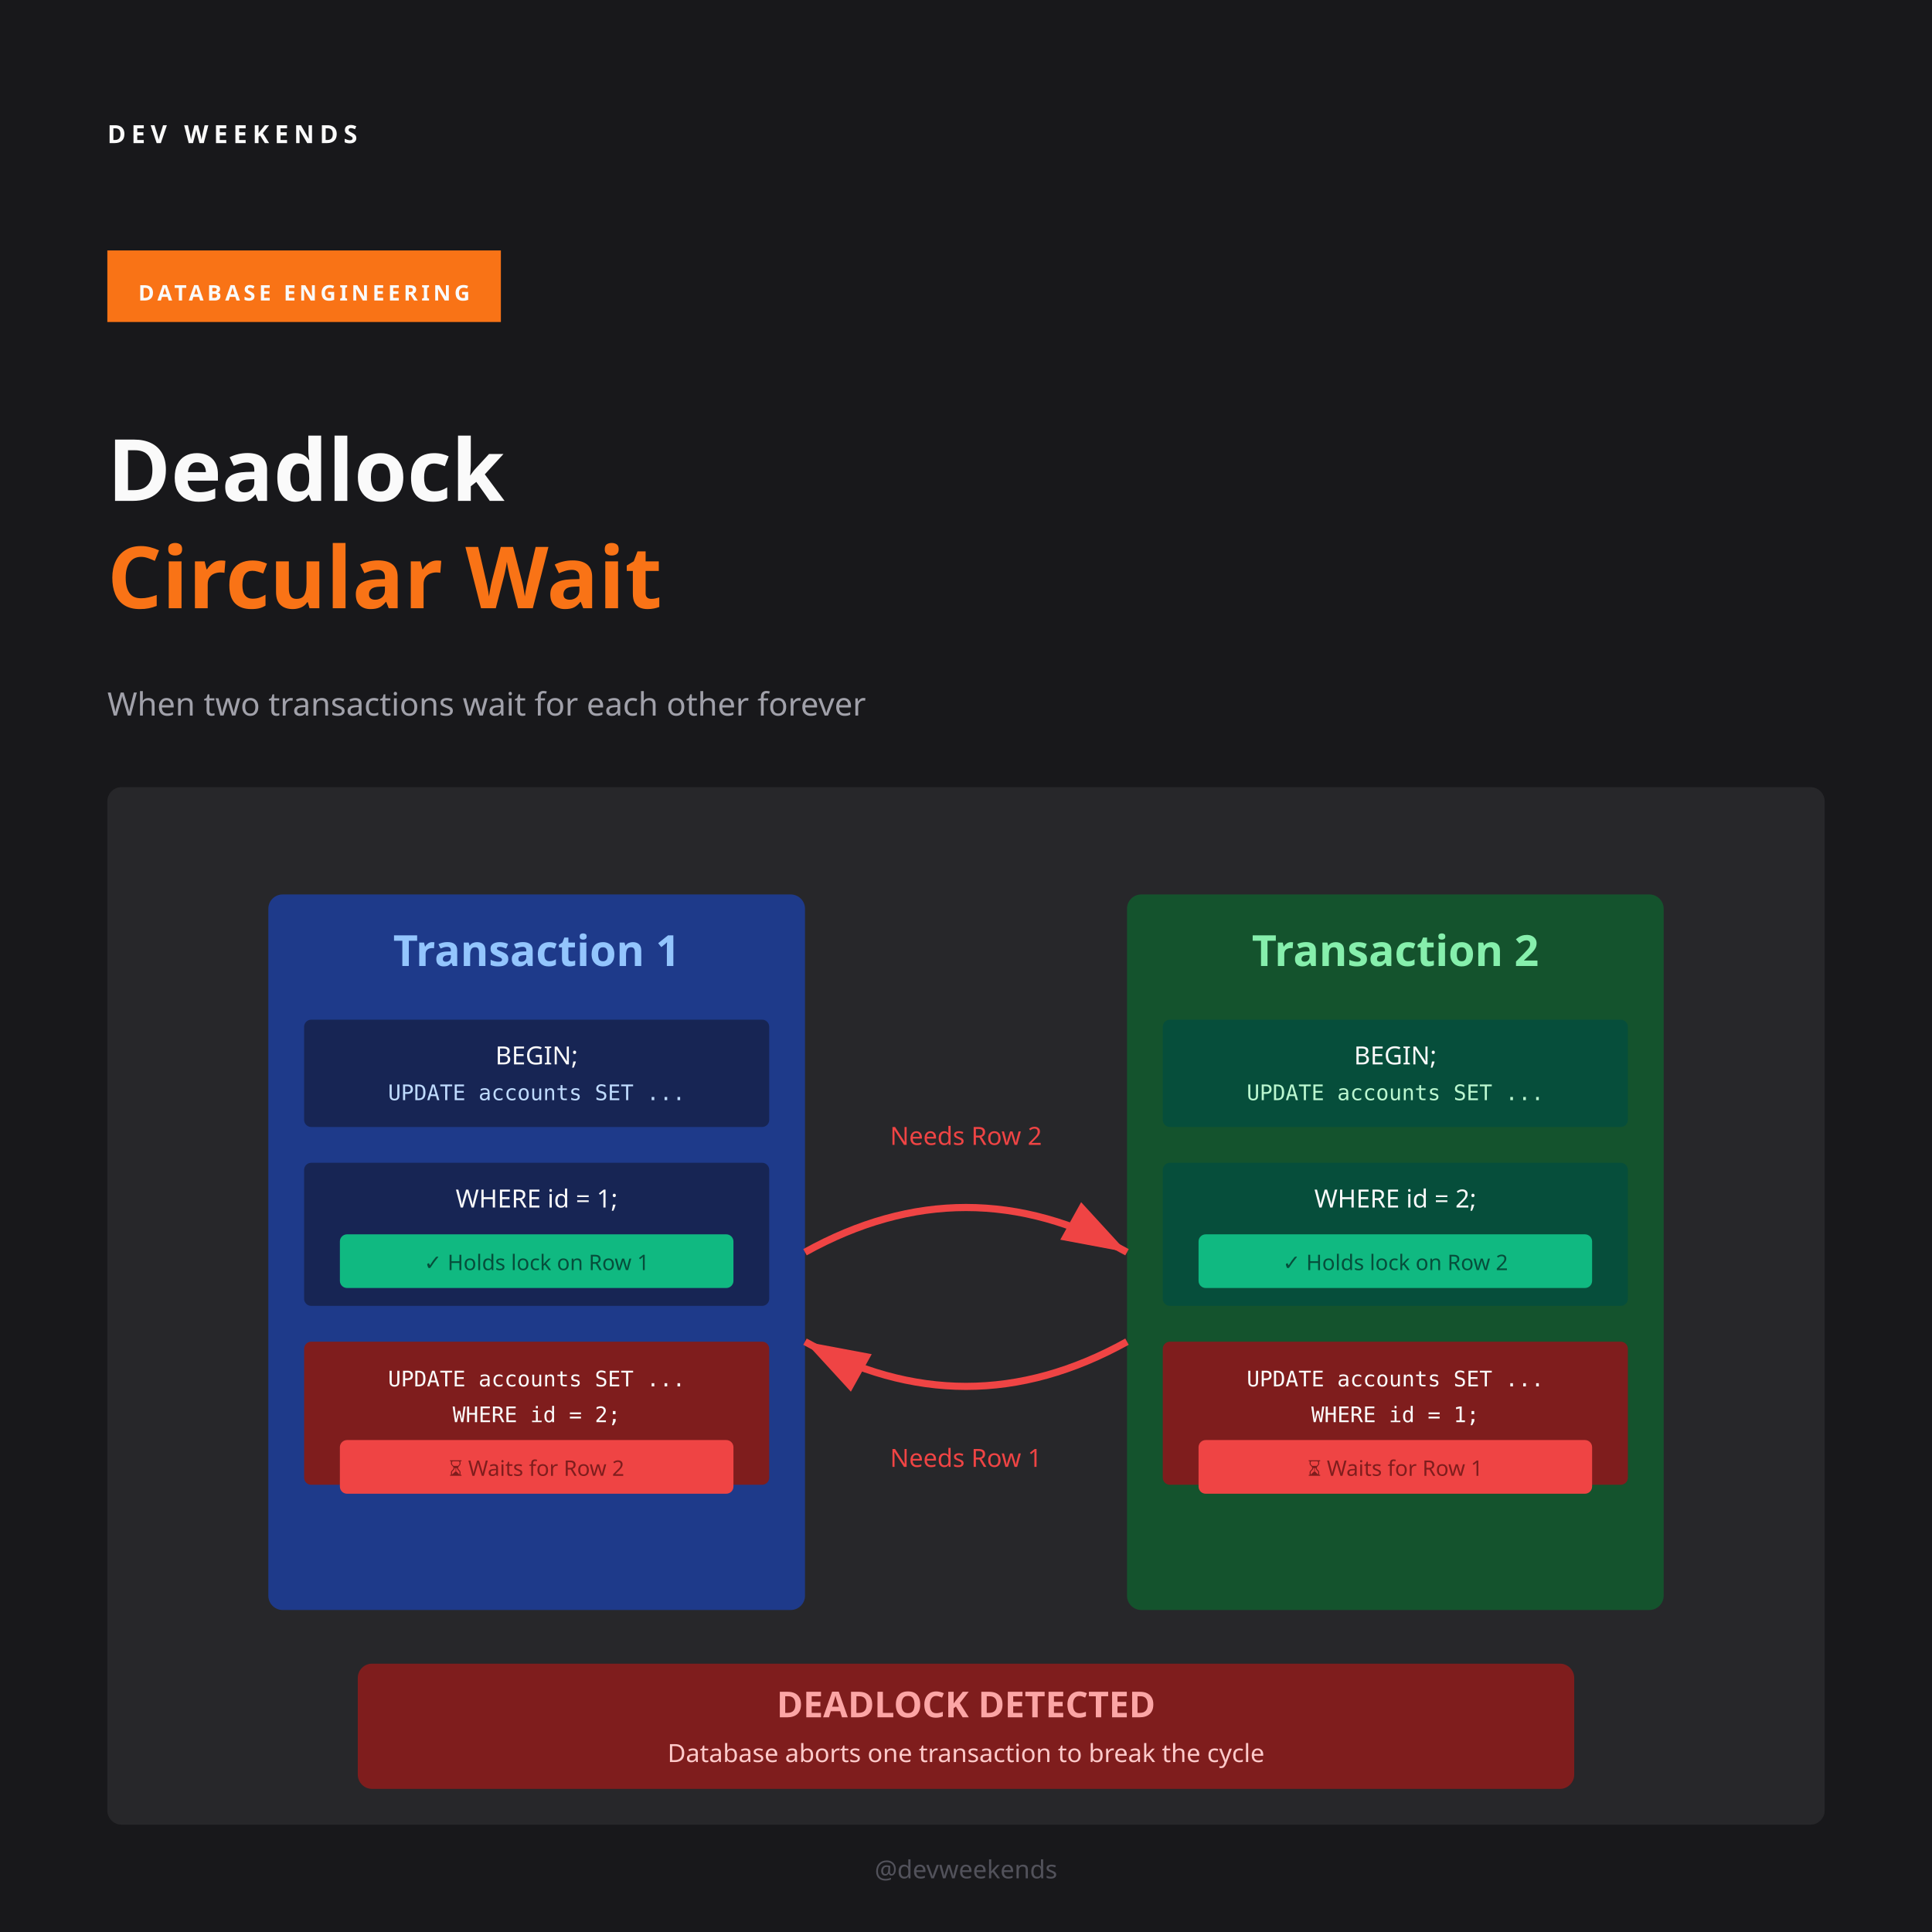
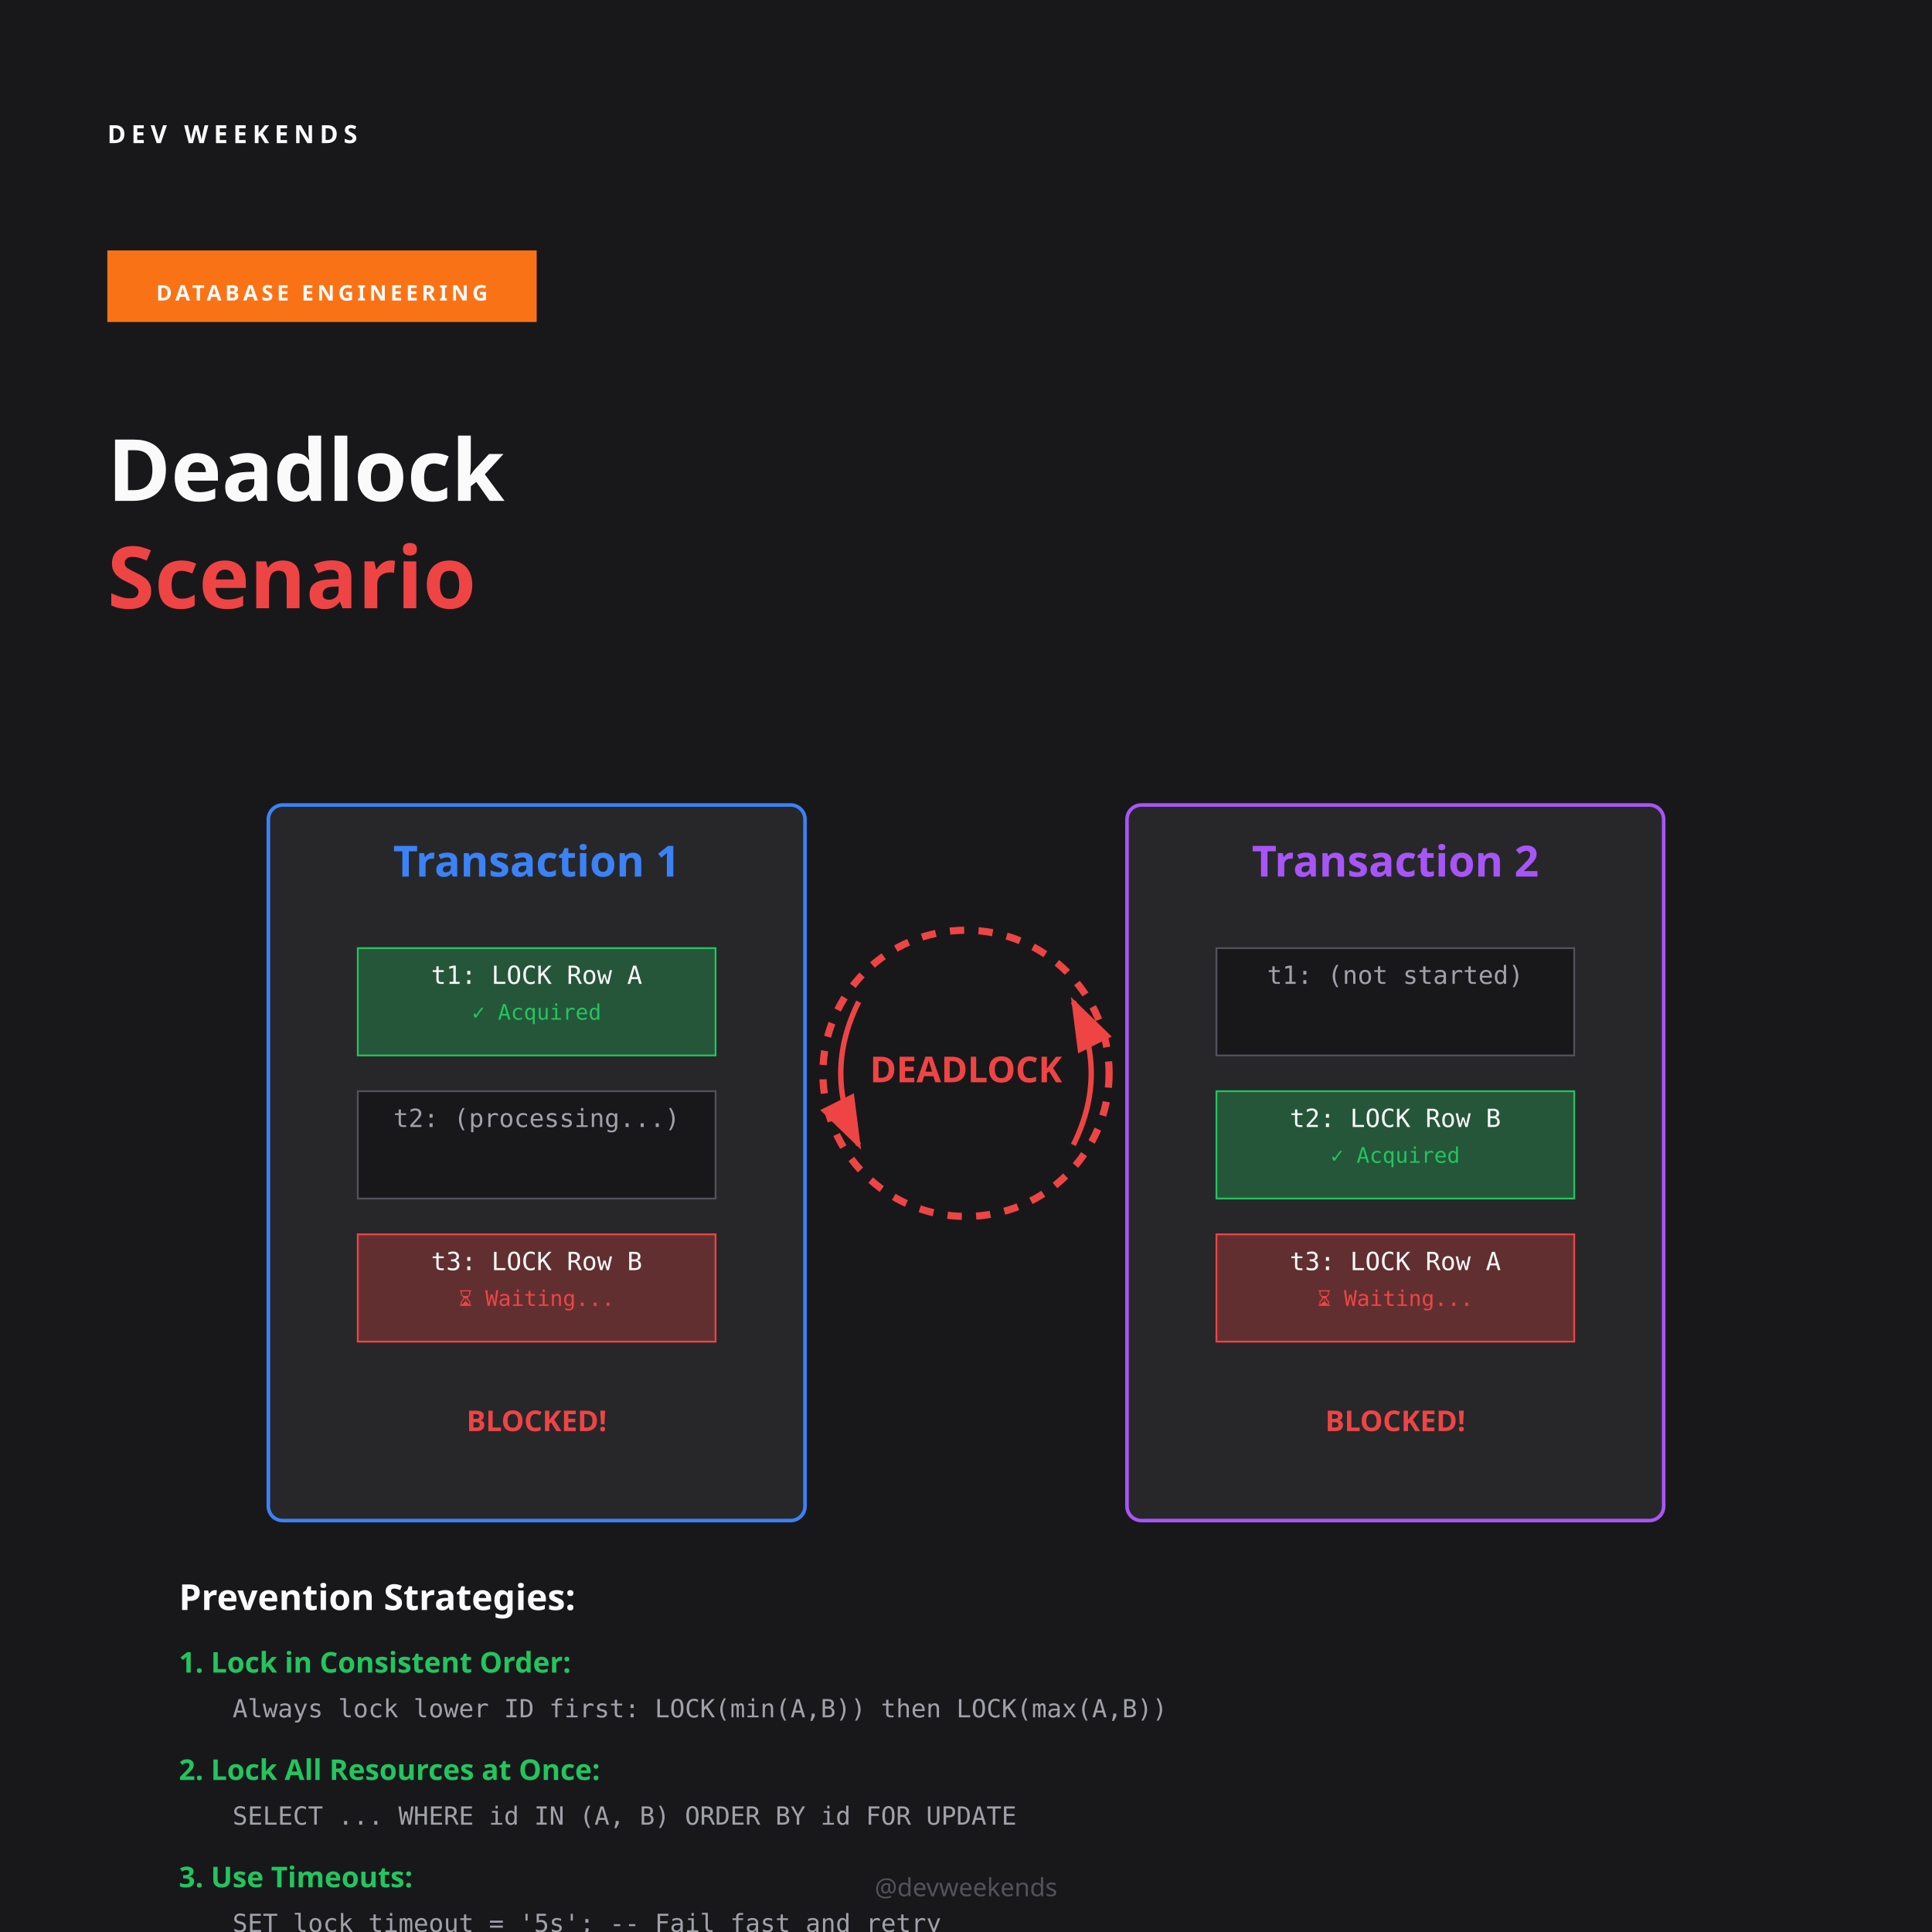
<svg xmlns="http://www.w3.org/2000/svg" width="1080" height="1080" viewBox="0 0 1080 1080" fill="none">
  <rect width="1080" height="1080" fill="#18181B" />
  <text x="60" y="80" font-family="system-ui, sans-serif" font-size="14" font-weight="600" fill="#FAFAFA" letter-spacing="3">DEV WEEKENDS</text>
-   <rect x="60" y="140" width="220" height="40" fill="#F97316" />
-   <text x="170" y="168" font-family="system-ui, sans-serif" font-size="12" font-weight="600" fill="#FAFAFA" text-anchor="middle" letter-spacing="2">DATABASE ENGINEERING</text>
+   <rect x="60" y="140" width="240" height="40" fill="#F97316" />
+   <text x="180" y="168" font-family="system-ui, sans-serif" font-size="12" font-weight="600" fill="#FAFAFA" text-anchor="middle" letter-spacing="2">DATABASE ENGINEERING</text>
  <text x="60" y="280" font-family="system-ui, sans-serif" font-size="48" font-weight="700" fill="#FAFAFA">Deadlock</text>
-   <text x="60" y="340" font-family="system-ui, sans-serif" font-size="48" font-weight="700" fill="#F97316">Circular Wait</text>
-   <text x="60" y="400" font-family="system-ui, sans-serif" font-size="18" fill="#A1A1AA">When two transactions wait for each other forever</text>
-   <rect x="60" y="440" width="960" height="580" fill="#27272A" rx="8" />
-   <g transform="translate(150, 500)">
-     <rect x="0" y="0" width="300" height="400" fill="#1E3A8A" rx="8" />
-     <text x="150" y="40" font-family="system-ui, sans-serif" font-size="24" font-weight="700" fill="#93C5FD" text-anchor="middle">Transaction 1</text>
-     <rect x="20" y="70" width="260" height="60" fill="#172554" rx="4" />
-     <text x="150" y="95" font-family="system-ui, sans-serif" font-size="14" fill="#FAFAFA" text-anchor="middle">BEGIN;</text>
-     <text x="150" y="115" font-family="monospace" font-size="12" fill="#BFDBFE" text-anchor="middle">UPDATE accounts SET ...</text>
-     <rect x="20" y="150" width="260" height="80" fill="#172554" rx="4" />
-     <text x="150" y="175" font-family="system-ui, sans-serif" font-size="14" fill="#FAFAFA" text-anchor="middle">WHERE id = 1;</text>
-     <rect x="40" y="190" width="220" height="30" fill="#10B981" rx="4" />
-     <text x="150" y="210" font-family="system-ui, sans-serif" font-size="12" fill="#064E3B" text-anchor="middle">✓ Holds lock on Row 1</text>
-     <rect x="20" y="250" width="260" height="80" fill="#7F1D1D" rx="4" />
-     <text x="150" y="275" font-family="monospace" font-size="12" fill="#FAFAFA" text-anchor="middle">UPDATE accounts SET ...</text>
-     <text x="150" y="295" font-family="monospace" font-size="12" fill="#FAFAFA" text-anchor="middle">WHERE id = 2;</text>
-     <rect x="40" y="305" width="220" height="30" fill="#EF4444" rx="4" />
-     <text x="150" y="325" font-family="system-ui, sans-serif" font-size="12" fill="#7F1D1D" text-anchor="middle">⏳ Waits for Row 2</text>
+   <text x="60" y="340" font-family="system-ui, sans-serif" font-size="48" font-weight="700" fill="#EF4444">Scenario</text>
+   <g transform="translate(150, 450)">
+     <rect width="300" height="400" fill="#27272A" rx="8" stroke="#3B82F6" stroke-width="2" />
+     <text x="150" y="40" font-family="system-ui, sans-serif" font-size="24" font-weight="700" fill="#3B82F6" text-anchor="middle">Transaction 1</text>
+     <rect x="50" y="80" width="200" height="60" fill="#22C55E" fill-opacity="0.3" stroke="#22C55E" />
+     <text x="150" y="100" font-family="monospace" font-size="14" fill="#FAFAFA" text-anchor="middle">t1: LOCK Row A</text>
+     <text x="150" y="120" font-family="monospace" font-size="12" fill="#22C55E" text-anchor="middle">✓ Acquired</text>
+     <rect x="50" y="160" width="200" height="60" fill="#18181B" stroke="#52525B" />
+     <text x="150" y="180" font-family="monospace" font-size="14" fill="#A1A1AA" text-anchor="middle">t2: (processing...)</text>
+     <rect x="50" y="240" width="200" height="60" fill="#EF4444" fill-opacity="0.3" stroke="#EF4444" />
+     <text x="150" y="260" font-family="monospace" font-size="14" fill="#FAFAFA" text-anchor="middle">t3: LOCK Row B</text>
+     <text x="150" y="280" font-family="monospace" font-size="12" fill="#EF4444" text-anchor="middle">⏳ Waiting...</text>
+     <text x="150" y="350" font-family="system-ui, sans-serif" font-size="16" font-weight="700" fill="#EF4444" text-anchor="middle">BLOCKED!</text>
  </g>
-   <g transform="translate(630, 500)">
-     <rect x="0" y="0" width="300" height="400" fill="#14532D" rx="8" />
-     <text x="150" y="40" font-family="system-ui, sans-serif" font-size="24" font-weight="700" fill="#86EFAC" text-anchor="middle">Transaction 2</text>
-     <rect x="20" y="70" width="260" height="60" fill="#064E3B" rx="4" />
-     <text x="150" y="95" font-family="system-ui, sans-serif" font-size="14" fill="#FAFAFA" text-anchor="middle">BEGIN;</text>
-     <text x="150" y="115" font-family="monospace" font-size="12" fill="#BBF7D0" text-anchor="middle">UPDATE accounts SET ...</text>
-     <rect x="20" y="150" width="260" height="80" fill="#064E3B" rx="4" />
-     <text x="150" y="175" font-family="system-ui, sans-serif" font-size="14" fill="#FAFAFA" text-anchor="middle">WHERE id = 2;</text>
-     <rect x="40" y="190" width="220" height="30" fill="#10B981" rx="4" />
-     <text x="150" y="210" font-family="system-ui, sans-serif" font-size="12" fill="#064E3B" text-anchor="middle">✓ Holds lock on Row 2</text>
-     <rect x="20" y="250" width="260" height="80" fill="#7F1D1D" rx="4" />
-     <text x="150" y="275" font-family="monospace" font-size="12" fill="#FAFAFA" text-anchor="middle">UPDATE accounts SET ...</text>
-     <text x="150" y="295" font-family="monospace" font-size="12" fill="#FAFAFA" text-anchor="middle">WHERE id = 1;</text>
-     <rect x="40" y="305" width="220" height="30" fill="#EF4444" rx="4" />
-     <text x="150" y="325" font-family="system-ui, sans-serif" font-size="12" fill="#7F1D1D" text-anchor="middle">⏳ Waits for Row 1</text>
+   <g transform="translate(630, 450)">
+     <rect width="300" height="400" fill="#27272A" rx="8" stroke="#A855F7" stroke-width="2" />
+     <text x="150" y="40" font-family="system-ui, sans-serif" font-size="24" font-weight="700" fill="#A855F7" text-anchor="middle">Transaction 2</text>
+     <rect x="50" y="80" width="200" height="60" fill="#18181B" stroke="#52525B" />
+     <text x="150" y="100" font-family="monospace" font-size="14" fill="#A1A1AA" text-anchor="middle">t1: (not started)</text>
+     <rect x="50" y="160" width="200" height="60" fill="#22C55E" fill-opacity="0.3" stroke="#22C55E" />
+     <text x="150" y="180" font-family="monospace" font-size="14" fill="#FAFAFA" text-anchor="middle">t2: LOCK Row B</text>
+     <text x="150" y="200" font-family="monospace" font-size="12" fill="#22C55E" text-anchor="middle">✓ Acquired</text>
+     <rect x="50" y="240" width="200" height="60" fill="#EF4444" fill-opacity="0.3" stroke="#EF4444" />
+     <text x="150" y="260" font-family="monospace" font-size="14" fill="#FAFAFA" text-anchor="middle">t3: LOCK Row A</text>
+     <text x="150" y="280" font-family="monospace" font-size="12" fill="#EF4444" text-anchor="middle">⏳ Waiting...</text>
+     <text x="150" y="350" font-family="system-ui, sans-serif" font-size="16" font-weight="700" fill="#EF4444" text-anchor="middle">BLOCKED!</text>
  </g>
-   <path d="M 450 700 Q 540 650 630 700" stroke="#EF4444" stroke-width="4" fill="none" marker-end="url(#arrow-red)" />
-   <text x="540" y="640" font-family="system-ui, sans-serif" font-size="14" fill="#EF4444" text-anchor="middle">Needs Row 2</text>
-   <path d="M 630 750 Q 540 800 450 750" stroke="#EF4444" stroke-width="4" fill="none" marker-end="url(#arrow-red)" />
-   <text x="540" y="820" font-family="system-ui, sans-serif" font-size="14" fill="#EF4444" text-anchor="middle">Needs Row 1</text>
-   <rect x="200" y="930" width="680" height="70" fill="#7F1D1D" rx="8" />
-   <text x="540" y="960" font-family="system-ui, sans-serif" font-size="20" font-weight="700" fill="#FCA5A5" text-anchor="middle">DEADLOCK DETECTED</text>
-   <text x="540" y="985" font-family="system-ui, sans-serif" font-size="14" fill="#FECACA" text-anchor="middle">Database aborts one transaction to break the cycle</text>
+   <g transform="translate(540, 600)">
+     <circle cx="0" cy="0" r="80" fill="none" stroke="#EF4444" stroke-width="4" stroke-dasharray="8 8" />
+     <path d="M -60 -40 Q -80 0 -60 40" stroke="#EF4444" stroke-width="3" fill="none" marker-end="url(#arrowhead-red)" />
+     <path d="M 60 40 Q 80 0 60 -40" stroke="#EF4444" stroke-width="3" fill="none" marker-end="url(#arrowhead-red)" />
+     <text x="0" y="5" font-family="system-ui, sans-serif" font-size="20" font-weight="700" fill="#EF4444" text-anchor="middle">DEADLOCK</text>
+   </g>
+   <g transform="translate(100, 900)">
+     <text x="0" y="0" font-family="system-ui, sans-serif" font-size="20" font-weight="700" fill="#FAFAFA">Prevention Strategies:</text>
+     <text x="0" y="35" font-family="system-ui, sans-serif" font-size="16" fill="#22C55E" font-weight="600">1. Lock in Consistent Order:</text>
+     <text x="30" y="60" font-family="monospace" font-size="14" fill="#A1A1AA">Always lock lower ID first: LOCK(min(A,B)) then LOCK(max(A,B))</text>
+     <text x="0" y="95" font-family="system-ui, sans-serif" font-size="16" fill="#22C55E" font-weight="600">2. Lock All Resources at Once:</text>
+     <text x="30" y="120" font-family="monospace" font-size="14" fill="#A1A1AA">SELECT ... WHERE id IN (A, B) ORDER BY id FOR UPDATE</text>
+     <text x="0" y="155" font-family="system-ui, sans-serif" font-size="16" fill="#22C55E" font-weight="600">3. Use Timeouts:</text>
+     <text x="30" y="180" font-family="monospace" font-size="14" fill="#A1A1AA">SET lock_timeout = '5s'; -- Fail fast and retry</text>
+   </g>
  <defs>
-     <marker id="arrow-red" markerWidth="10" markerHeight="10" refX="9" refY="3" orient="auto" markerUnits="strokeWidth">
-       <path d="M0,0 L0,6 L9,3 z" fill="#EF4444" />
+     <marker id="arrowhead-red" markerWidth="10" markerHeight="7" refX="9" refY="3.5" orient="auto">
+       <polygon points="0 0, 10 3.5, 0 7" fill="#EF4444" />
    </marker>
  </defs>
-   <text x="540" y="1050" font-family="system-ui, sans-serif" font-size="14" fill="#52525B" text-anchor="middle">@devweekends</text>
+   <text x="540" y="1060" font-family="system-ui, sans-serif" font-size="14" fill="#52525B" text-anchor="middle">@devweekends</text>
</svg>
